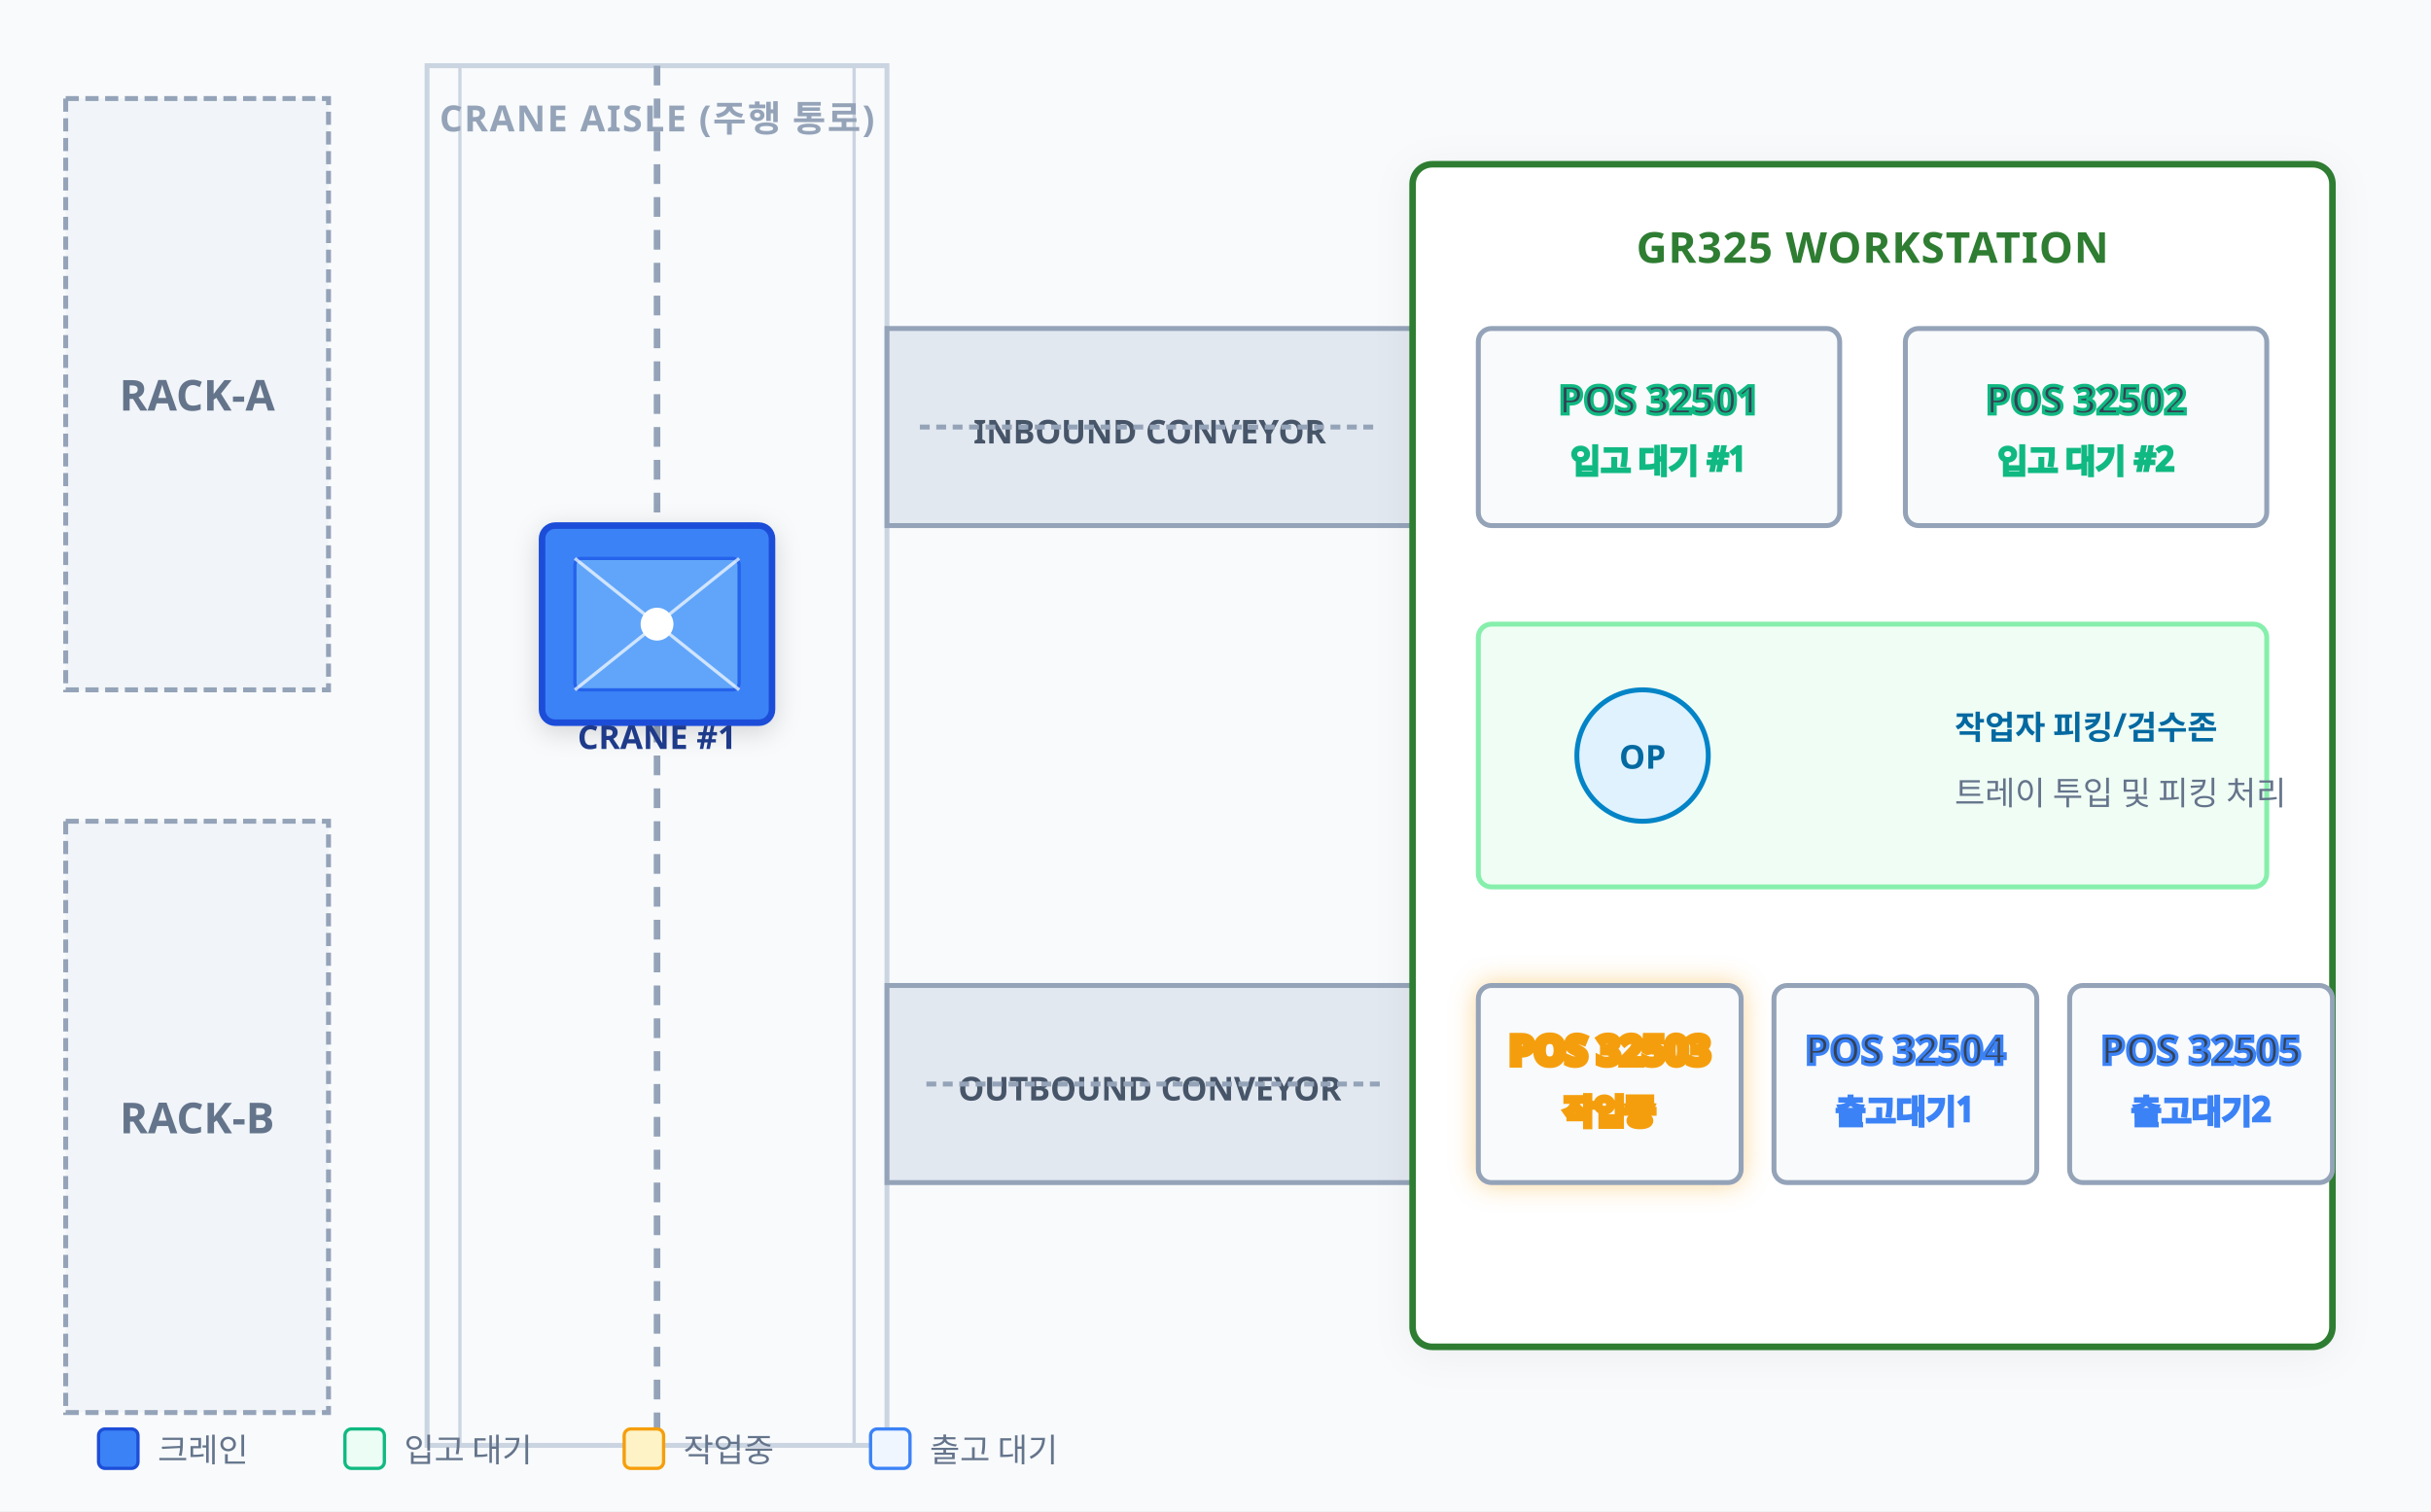
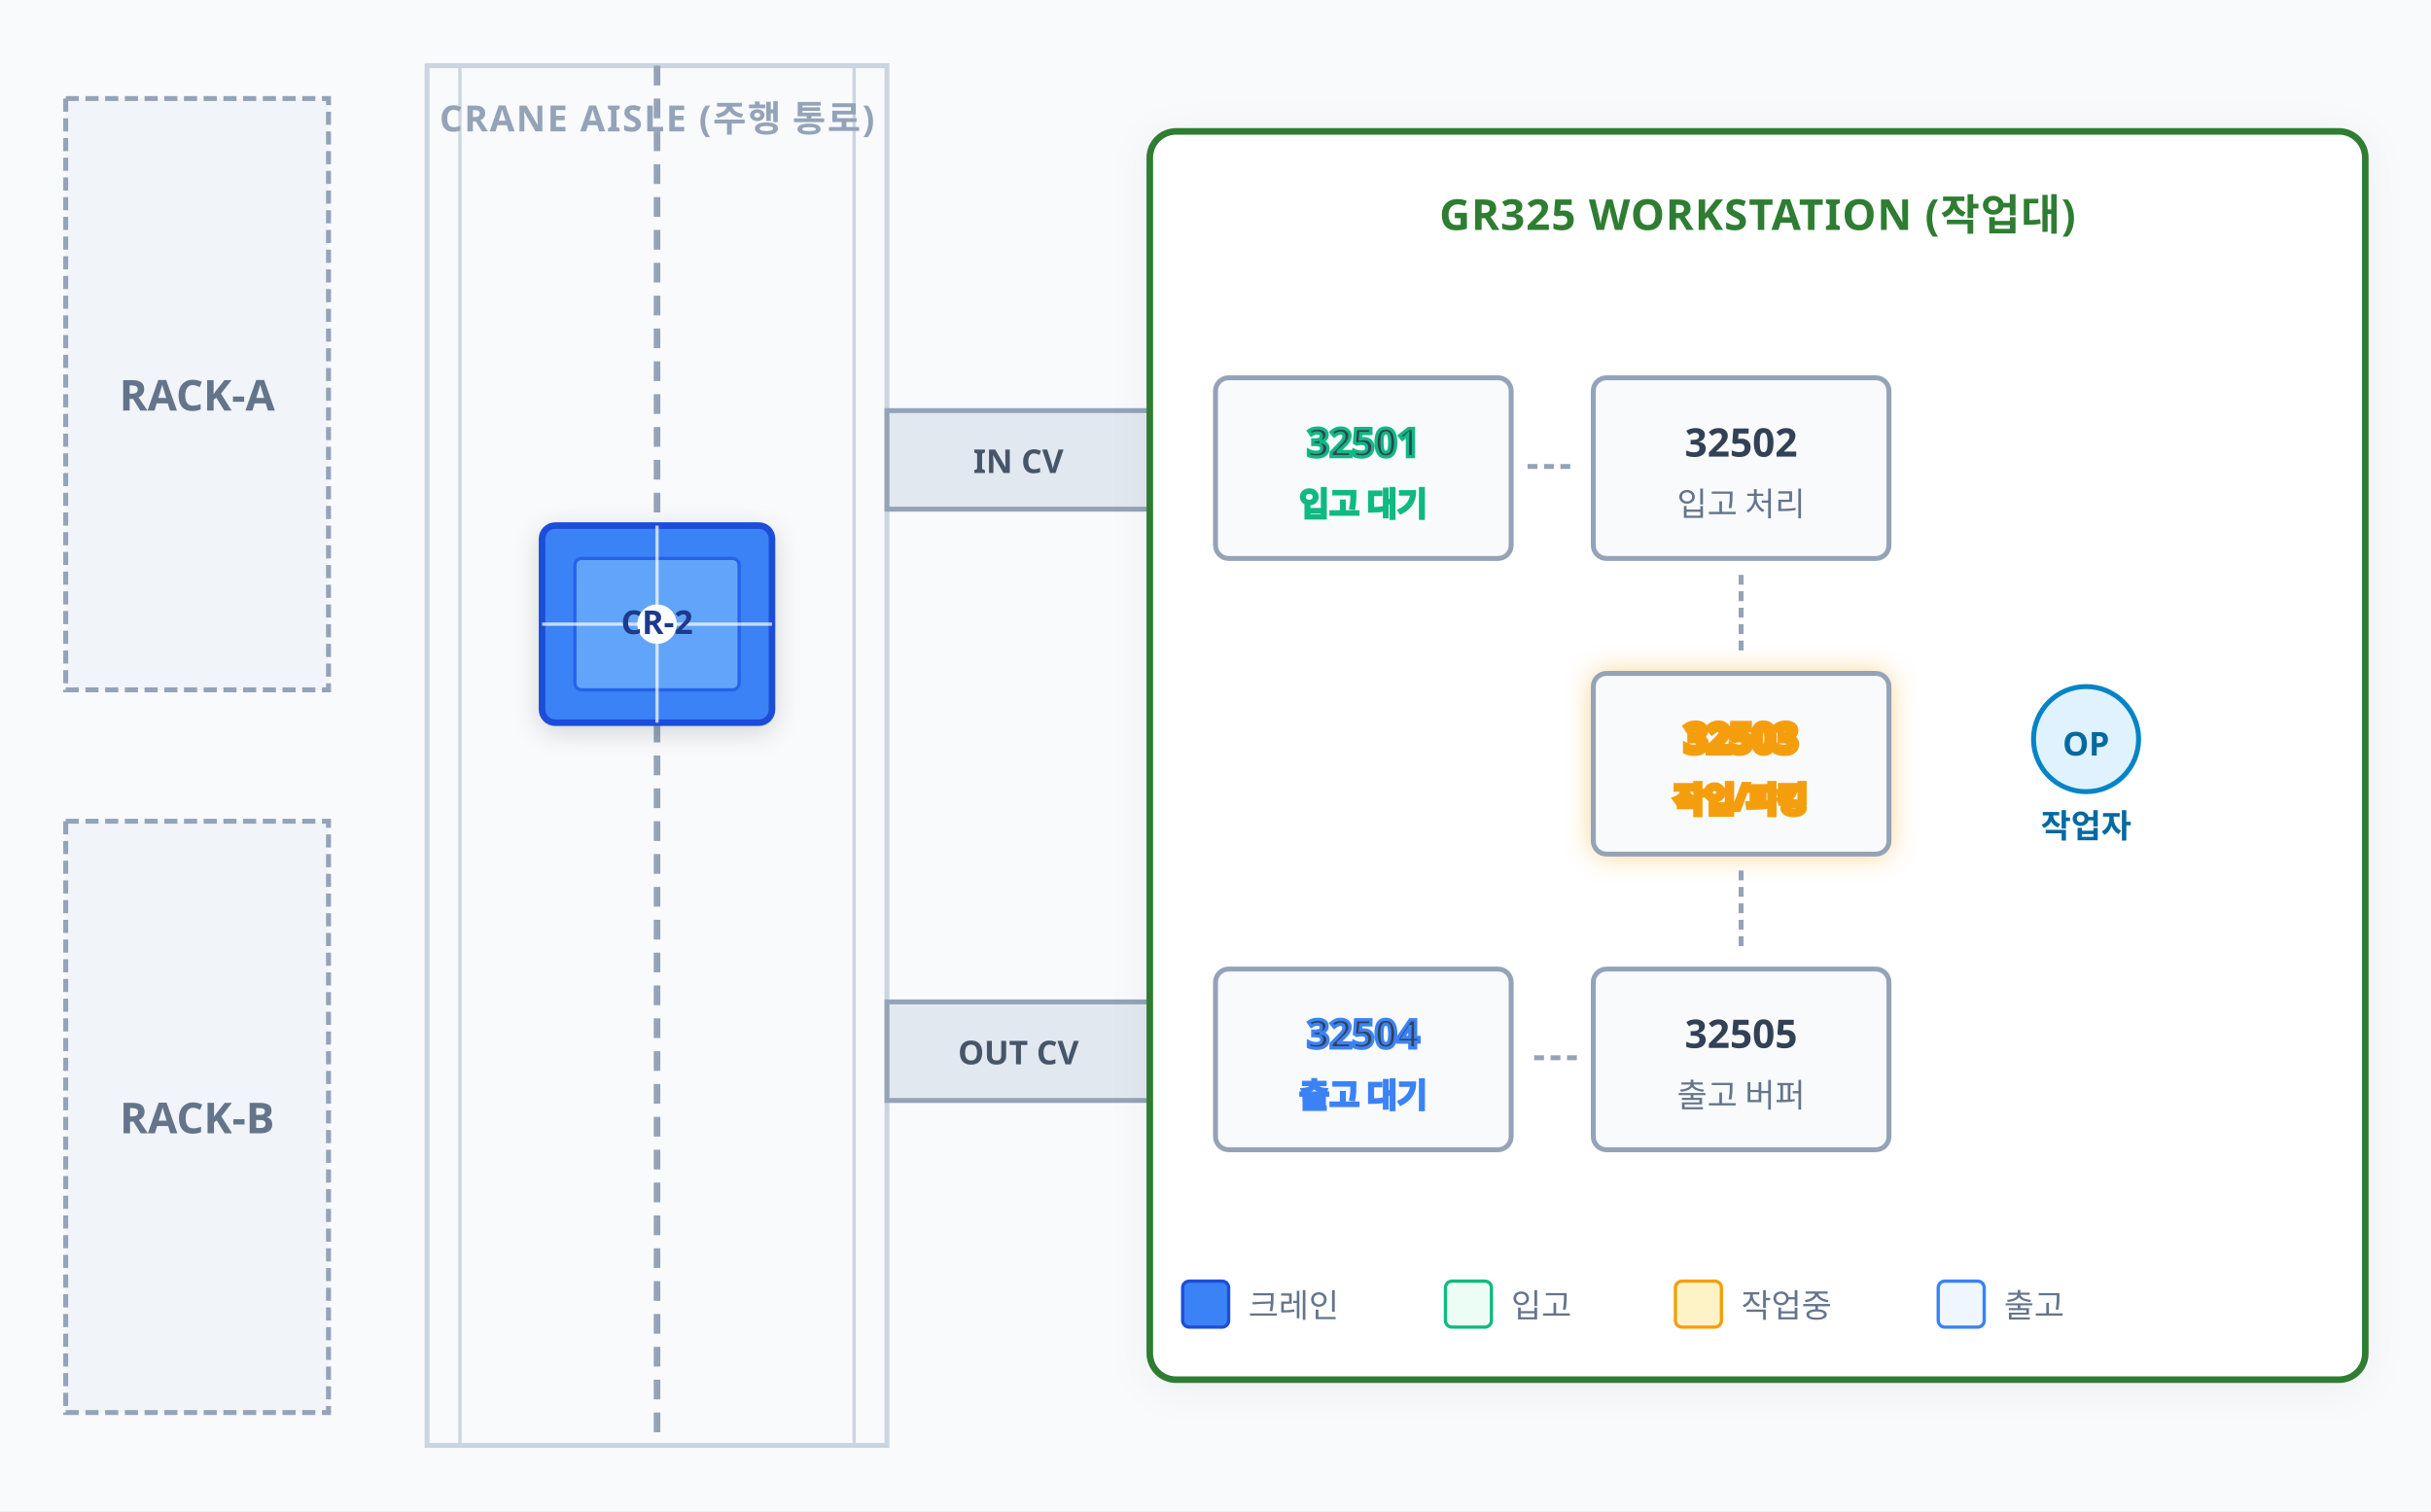
<svg xmlns="http://www.w3.org/2000/svg" viewBox="0 0 740 460" width="100%" height="100%">
  <defs>
    <style>
      .svg-bg { fill: #f8fafc; }
      .grid-line { stroke: #e2e8f0; stroke-width: 0.5; }
      .rack-boundary { fill: #f1f5f9; stroke: #94a3b8; stroke-width: 1.5; stroke-dasharray: 4, 2; }
      .rack-text { font-size: 13px; font-weight: 700; fill: #64748b; font-family: sans-serif; }
      .aisle-boundary { fill: #f8fafc; stroke: #cbd5e1; stroke-width: 1.5; }
      .rail-center-line { stroke: #94a3b8; stroke-width: 2; stroke-dasharray: 6, 4; }
      .rail-side-line { stroke: #cbd5e1; stroke-width: 1; }
      .aisle-label { font-size: 11px; font-weight: 600; fill: #94a3b8; letter-spacing: 0.5px; font-family: sans-serif; }
+       .crane-unit {
+         transition: transform 1.2s cubic-bezier(0.25, 0.1, 0.25, 1.0);
+         will-change: transform;
+       }
      .crane-body { fill: #3b82f6; stroke: #1d4ed8; stroke-width: 2; filter: drop-shadow(0 2px 4px rgba(0, 0, 0, 0.15)); }
      .crane-inner { fill: #60a5fa; stroke: #2563eb; stroke-width: 1; }
      .crane-cross { stroke: #ffffff; stroke-width: 1; opacity: 0.7; }
      .crane-center-dot { fill: #ffffff; }
      .crane-label { font-size: 10px; font-weight: 800; fill: #1e3a8a; font-family: sans-serif; }
      .conveyor-lane { fill: #e2e8f0; stroke: #94a3b8; stroke-width: 1.5; }
      .conveyor-label { font-size: 10px; font-weight: 700; fill: #475569; font-family: sans-serif; }
      .ws-boundary { fill: #ffffff; stroke: #2e7d32; stroke-width: 2; filter: drop-shadow(0 2px 6px rgba(0, 0, 0, 0.05)); }
      .ws-title { font-size: 13px; font-weight: 700; fill: #2e7d32; letter-spacing: 0.3px; font-family: sans-serif; }
      .tray-rect { fill: #f8fafc; stroke: #94a3b8; stroke-width: 1.5; transition: all 0.2s ease; }
      .tray-inbound { fill: #ecfdf5; stroke: #10b981; }
      .tray-outbound { fill: #eff6ff; stroke: #3b82f6; }
      .tray-active { fill: #fef3c7; stroke: #f59e0b; stroke-width: 2; filter: drop-shadow(0 0 4px rgba(245, 158, 11, 0.4)); }
      .tray-title { font-size: 12px; font-weight: 700; fill: #334155; font-family: sans-serif; pointer-events: none; }
      .tray-sub { font-size: 10px; font-weight: 500; fill: #64748b; font-family: sans-serif; pointer-events: none; }
      .active-title { fill: #92400e; }
      .active-sub { fill: #b45309; }
      .clickable { cursor: pointer; }
      .clickable:hover .tray-rect { filter: brightness(0.92); stroke-width: 2; }
      .clickable:hover.tray-active .tray-rect { filter: drop-shadow(0 0 8px rgba(245, 158, 11, 0.7)); }
      .operator-icon-bg { fill: #e0f2fe; stroke: #0284c7; stroke-width: 1.5; }
      .operator-icon { font-size: 10px; font-weight: 800; fill: #0369a1; font-family: sans-serif; }
      .operator-text { font-size: 10px; font-weight: 600; fill: #0369a1; font-family: sans-serif; }
      .flow-arrow { stroke: #94a3b8; stroke-width: 1.5; stroke-dasharray: 3, 2; fill: none; }
      .legend-crane { fill: #3b82f6; stroke: #1d4ed8; }
      .legend-inbound { fill: #ecfdf5; stroke: #10b981; }
      .legend-active { fill: #fef3c7; stroke: #f59e0b; }
      .legend-outbound { fill: #eff6ff; stroke: #3b82f6; }
      .legend-text { font-size: 10px; font-weight: 500; fill: #64748b; font-family: sans-serif; }
    </style>
    <pattern id="gridPattern" width="20" height="20" patternUnits="userSpaceOnUse">
      <path d="M 20 0 L 0 0 0 20" fill="none" class="grid-line" />
    </pattern>
  </defs>
  <rect width="100%" height="100%" fill="url(#gridPattern)" class="svg-bg" />
  <g class="rack-group">
    <rect x="20" y="30" width="80" height="180" class="rack-boundary" />
    <text x="60" y="125" class="rack-text" text-anchor="middle">RACK-A</text>
    <rect x="20" y="250" width="80" height="180" class="rack-boundary" />
    <text x="60" y="345" class="rack-text" text-anchor="middle">RACK-B</text>
  </g>
  <g class="crane-aisle-group">
    <rect x="130" y="20" width="140" height="420" class="aisle-boundary" />
    <line x1="200" y1="20" x2="200" y2="440" class="rail-center-line" />
    <line x1="140" y1="20" x2="140" y2="440" class="rail-side-line" />
    <line x1="260" y1="20" x2="260" y2="440" class="rail-side-line" />
    <text x="200" y="40" class="aisle-label" text-anchor="middle">
      CRANE AISLE (주행 통로)
    </text>
    <g id="crane-unit" class="crane-unit" transform="translate(200, 190)">
      <rect x="-35" y="-30" width="70" height="60" rx="4" class="crane-body" />
      <rect x="-25" y="-20" width="50" height="40" rx="2" class="crane-inner" />
-       <line x1="-25" y1="-20" x2="25" y2="20" class="crane-cross" />
-       <line x1="-25" y1="20" x2="25" y2="-20" class="crane-cross" />
-       <circle cx="0" cy="0" r="5" class="crane-center-dot" />
-       <text x="0" y="38" class="crane-label" text-anchor="middle">CRANE #1</text>
+       <line x1="0" y1="-30" x2="0" y2="30" class="crane-cross" />
+       <line x1="-35" y1="0" x2="35" y2="0" class="crane-cross" />
+       <circle cx="0" cy="0" r="6" class="crane-center-dot" />
+       <text x="0" y="3" class="crane-label" text-anchor="middle">CR-2</text>
    </g>
  </g>
-   <g class="conveyor-ws-group">
-     <rect x="270" y="100" width="160" height="60" class="conveyor-lane" />
-     <text x="350" y="135" class="conveyor-label" text-anchor="middle">
-       INBOUND CONVEYOR
+   <g class="conveyor-connection">
+     <rect x="270" y="125" width="80" height="30" class="conveyor-lane" />
+     <text x="310" y="144" class="conveyor-label" text-anchor="middle">IN CV</text>
+     <rect x="270" y="305" width="80" height="30" class="conveyor-lane" />
+     <text x="310" y="324" class="conveyor-label" text-anchor="middle">OUT CV</text>
+   </g>
+   <g class="workstation-group">
+     <rect x="350" y="40" width="370" height="380" rx="8" class="ws-boundary" />
+     <text x="535" y="70" class="ws-title" text-anchor="middle">
+       GR325 WORKSTATION (작업대)
    </text>
-     <path d="M 280 130 L 420 130" class="flow-arrow" />
-     <rect x="270" y="300" width="160" height="60" class="conveyor-lane" />
-     <text x="350" y="335" class="conveyor-label" text-anchor="middle">
-       OUTBOUND CONVEYOR
-     </text>
-     <path d="M 420 330 L 280 330" class="flow-arrow" />
-     <rect x="430" y="50" width="280" height="360" rx="6" class="ws-boundary" />
-     <text x="570" y="80" class="ws-title" text-anchor="middle">
-       GR325 WORKSTATION
-     </text>
-     <g id="pos-32501" class="tray-position tray-inbound clickable" data-position="32501" transform="translate(450, 100)">
-       <rect width="110" height="60" rx="4" class="tray-rect" />
-       <text x="55" y="26" class="tray-title" text-anchor="middle">POS 32501</text>
-       <text x="55" y="44" class="tray-sub" text-anchor="middle">입고 대기 #1</text>
+     <g id="pos-32501" class="tray-position tray-inbound clickable" transform="translate(370, 115)">
+       <rect width="90" height="55" rx="4" class="tray-rect" />
+       <text x="45" y="24" class="tray-title" text-anchor="middle">32501</text>
+       <text x="45" y="42" class="tray-sub" text-anchor="middle">입고 대기</text>
    </g>
-     <g id="pos-32502" class="tray-position tray-inbound clickable" data-position="32502" transform="translate(580, 100)">
-       <rect width="110" height="60" rx="4" class="tray-rect" />
-       <text x="55" y="26" class="tray-title" text-anchor="middle">POS 32502</text>
-       <text x="55" y="44" class="tray-sub" text-anchor="middle">입고 대기 #2</text>
+     <g id="pos-32502" class="tray-position clickable" transform="translate(485, 115)">
+       <rect width="90" height="55" rx="4" class="tray-rect" />
+       <text x="45" y="24" class="tray-title" text-anchor="middle">32502</text>
+       <text x="45" y="42" class="tray-sub" text-anchor="middle">입고 처리</text>
    </g>
-     <g class="operator-area" transform="translate(450, 190)">
-       <rect width="240" height="80" rx="4" fill="#f0fdf4" stroke="#86efac" stroke-width="1.5" />
-       <circle cx="50" cy="40" r="20" class="operator-icon-bg" />
-       <text x="50" y="44" class="operator-icon" text-anchor="middle">OP</text>
-       <text x="145" y="35" class="operator-text" font-weight="700">
-         작업자 피킹/검수존
-       </text>
-       <text x="145" y="55" class="legend-text">
-         트레이 투입 및 피킹 처리
-       </text>
+     <g id="pos-32503" class="tray-position tray-active clickable" transform="translate(485, 205)">
+       <rect width="90" height="55" rx="4" class="tray-rect" />
+       <text x="45" y="24" class="tray-title active-title" text-anchor="middle">32503</text>
+       <text x="45" y="42" class="tray-sub active-sub" text-anchor="middle">작업/피킹</text>
    </g>
-     <g id="pos-32503" class="tray-position tray-active clickable" data-position="32503" transform="translate(450, 300)">
-       <rect width="80" height="60" rx="4" class="tray-rect" />
-       <text x="40" y="24" class="tray-title active-title" text-anchor="middle">
-         POS 32503
-       </text>
-       <text x="40" y="42" class="tray-sub active-sub" text-anchor="middle">
-         작업중
-       </text>
+     <g class="operator-area" transform="translate(600, 200)">
+       <circle cx="35" cy="25" r="16" class="operator-icon-bg" />
+       <text x="35" y="30" class="operator-icon" text-anchor="middle">OP</text>
+       <text x="35" y="55" class="operator-text" text-anchor="middle">작업자</text>
    </g>
-     <g id="pos-32504" class="tray-position tray-outbound clickable" data-position="32504" transform="translate(540, 300)">
-       <rect width="80" height="60" rx="4" class="tray-rect" />
-       <text x="40" y="24" class="tray-title" text-anchor="middle">POS 32504</text>
-       <text x="40" y="42" class="tray-sub" text-anchor="middle">출고대기1</text>
+     <g id="pos-32504" class="tray-position tray-outbound clickable" transform="translate(370, 295)">
+       <rect width="90" height="55" rx="4" class="tray-rect" />
+       <text x="45" y="24" class="tray-title" text-anchor="middle">32504</text>
+       <text x="45" y="42" class="tray-sub" text-anchor="middle">출고 대기</text>
    </g>
-     <g id="pos-32505" class="tray-position tray-outbound clickable" data-position="32505" transform="translate(630, 300)">
-       <rect width="80" height="60" rx="4" class="tray-rect" />
-       <text x="40" y="24" class="tray-title" text-anchor="middle">POS 32505</text>
-       <text x="40" y="42" class="tray-sub" text-anchor="middle">출고대기2</text>
+     <g id="pos-32505" class="tray-position clickable" transform="translate(485, 295)">
+       <rect width="90" height="55" rx="4" class="tray-rect" />
+       <text x="45" y="24" class="tray-title" text-anchor="middle">32505</text>
+       <text x="45" y="42" class="tray-sub" text-anchor="middle">출고 버퍼</text>
    </g>
+     <path d="M 465 142 L 480 142" class="flow-arrow" />
+     <path d="M 530 175 L 530 200" class="flow-arrow" />
+     <path d="M 530 265 L 530 290" class="flow-arrow" />
+     <path d="M 480 322 L 465 322" class="flow-arrow" />
  </g>
-   <g class="legend-group" transform="translate(30, 435)">
-     <rect x="0" y="0" width="12" height="12" rx="2" class="legend-crane" />
-     <text x="18" y="10" class="legend-text">크레인</text>
-     <rect x="75" y="0" width="12" height="12" rx="2" class="legend-inbound" />
-     <text x="93" y="10" class="legend-text">입고 대기</text>
-     <rect x="160" y="0" width="12" height="12" rx="2" class="legend-active" />
-     <text x="178" y="10" class="legend-text">작업중</text>
-     <rect x="235" y="0" width="12" height="12" rx="2" class="legend-outbound" />
-     <text x="253" y="10" class="legend-text">출고 대기</text>
+   <g class="legend-group" transform="translate(360, 390)">
+     <rect x="0" y="0" width="14" height="14" rx="2" class="legend-crane" />
+     <text x="20" y="11" class="legend-text">크레인</text>
+     <rect x="80" y="0" width="14" height="14" rx="2" class="legend-inbound" />
+     <text x="100" y="11" class="legend-text">입고</text>
+     <rect x="150" y="0" width="14" height="14" rx="2" class="legend-active" />
+     <text x="170" y="11" class="legend-text">작업중</text>
+     <rect x="230" y="0" width="14" height="14" rx="2" class="legend-outbound" />
+     <text x="250" y="11" class="legend-text">출고</text>
  </g>
</svg>
